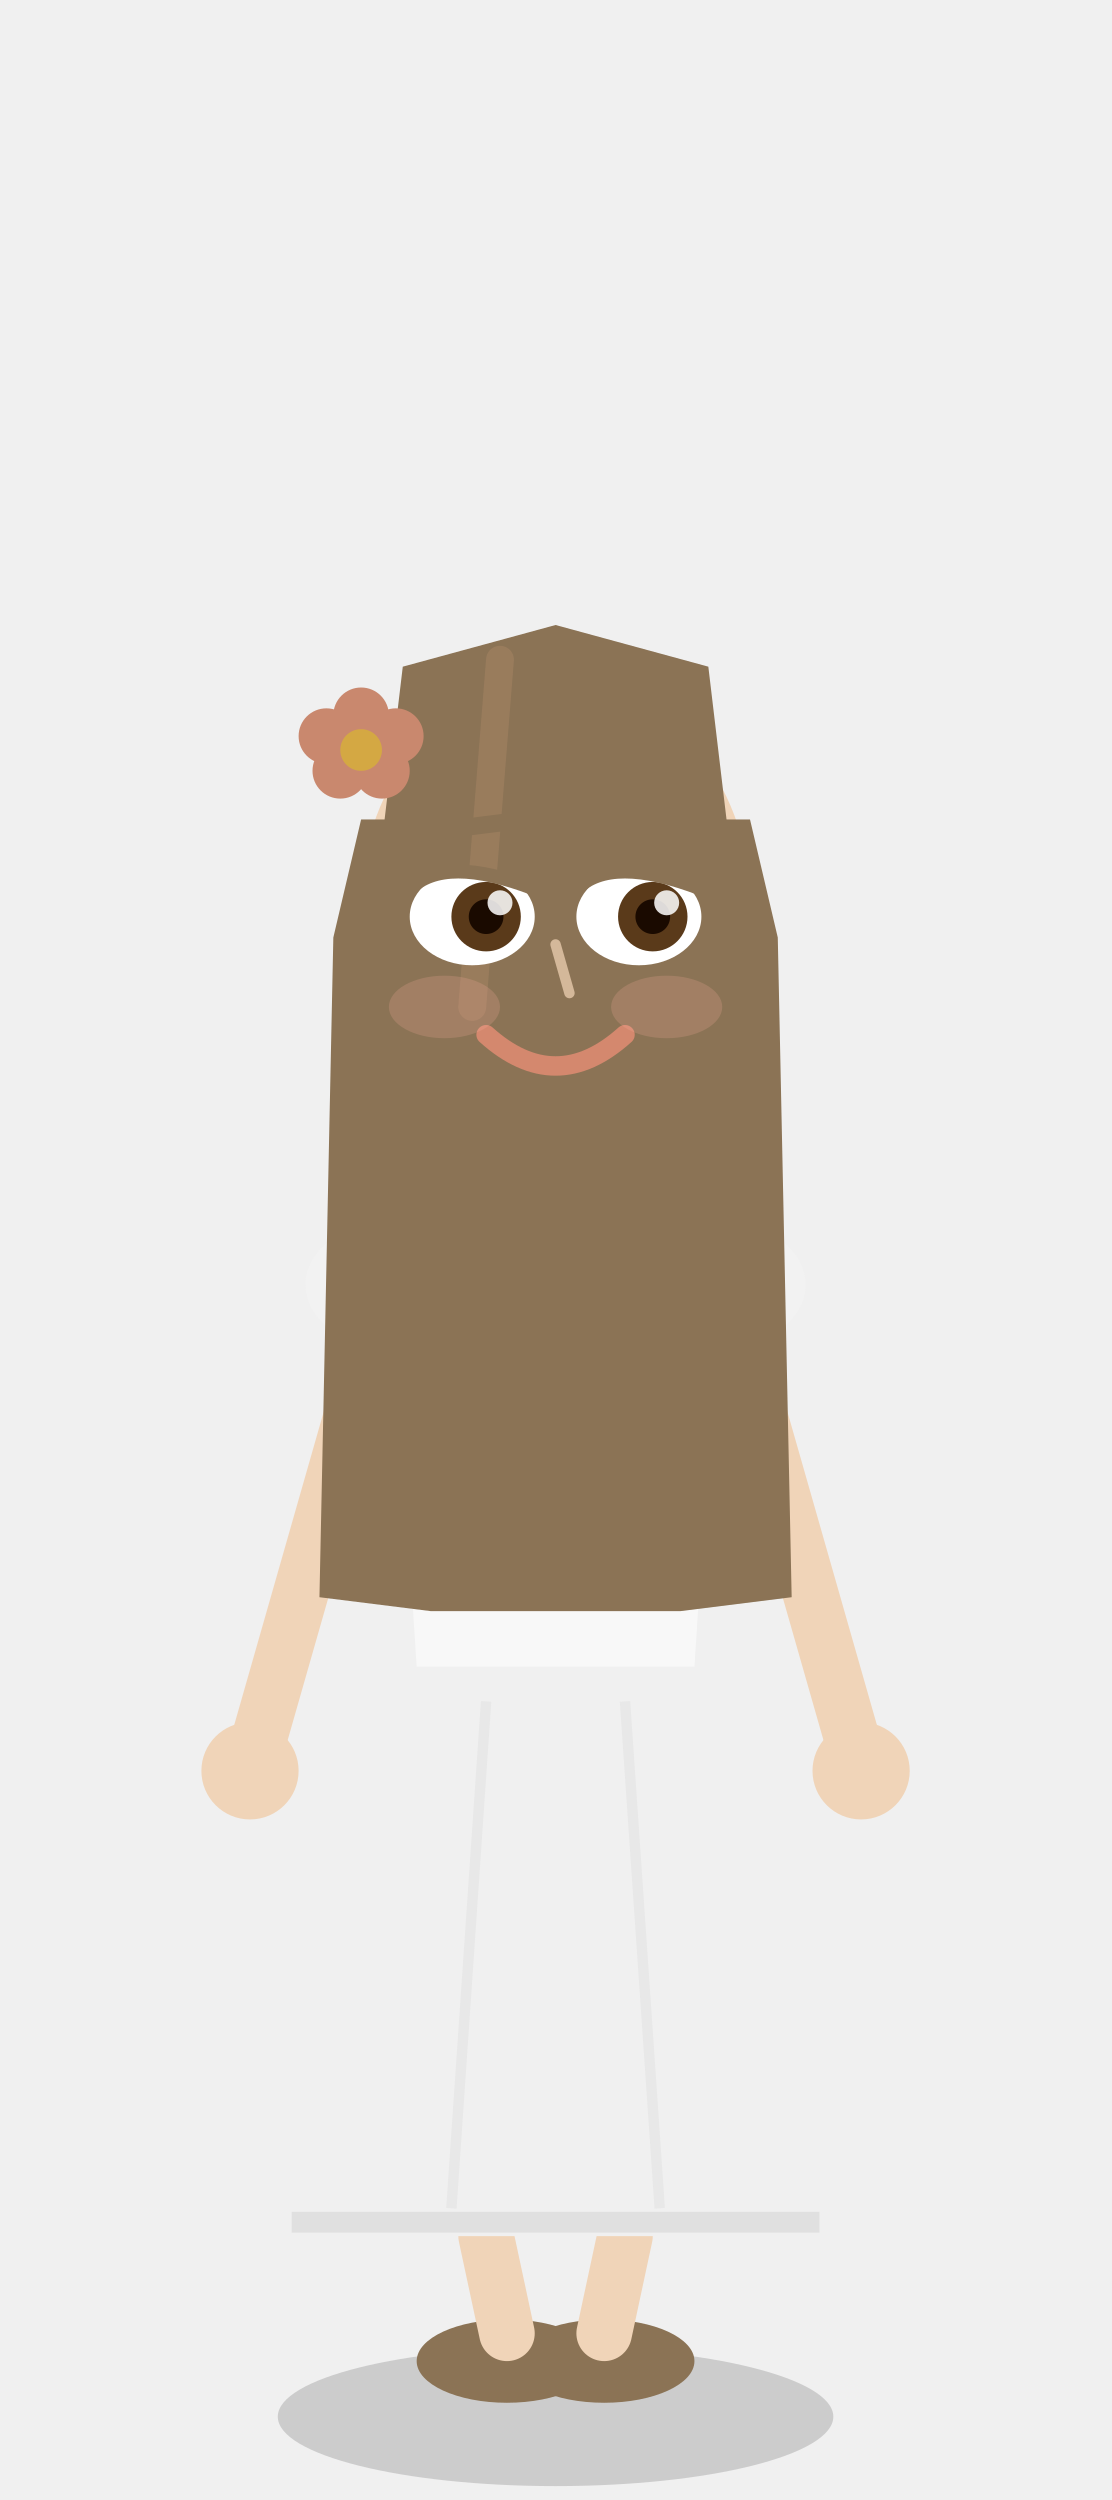
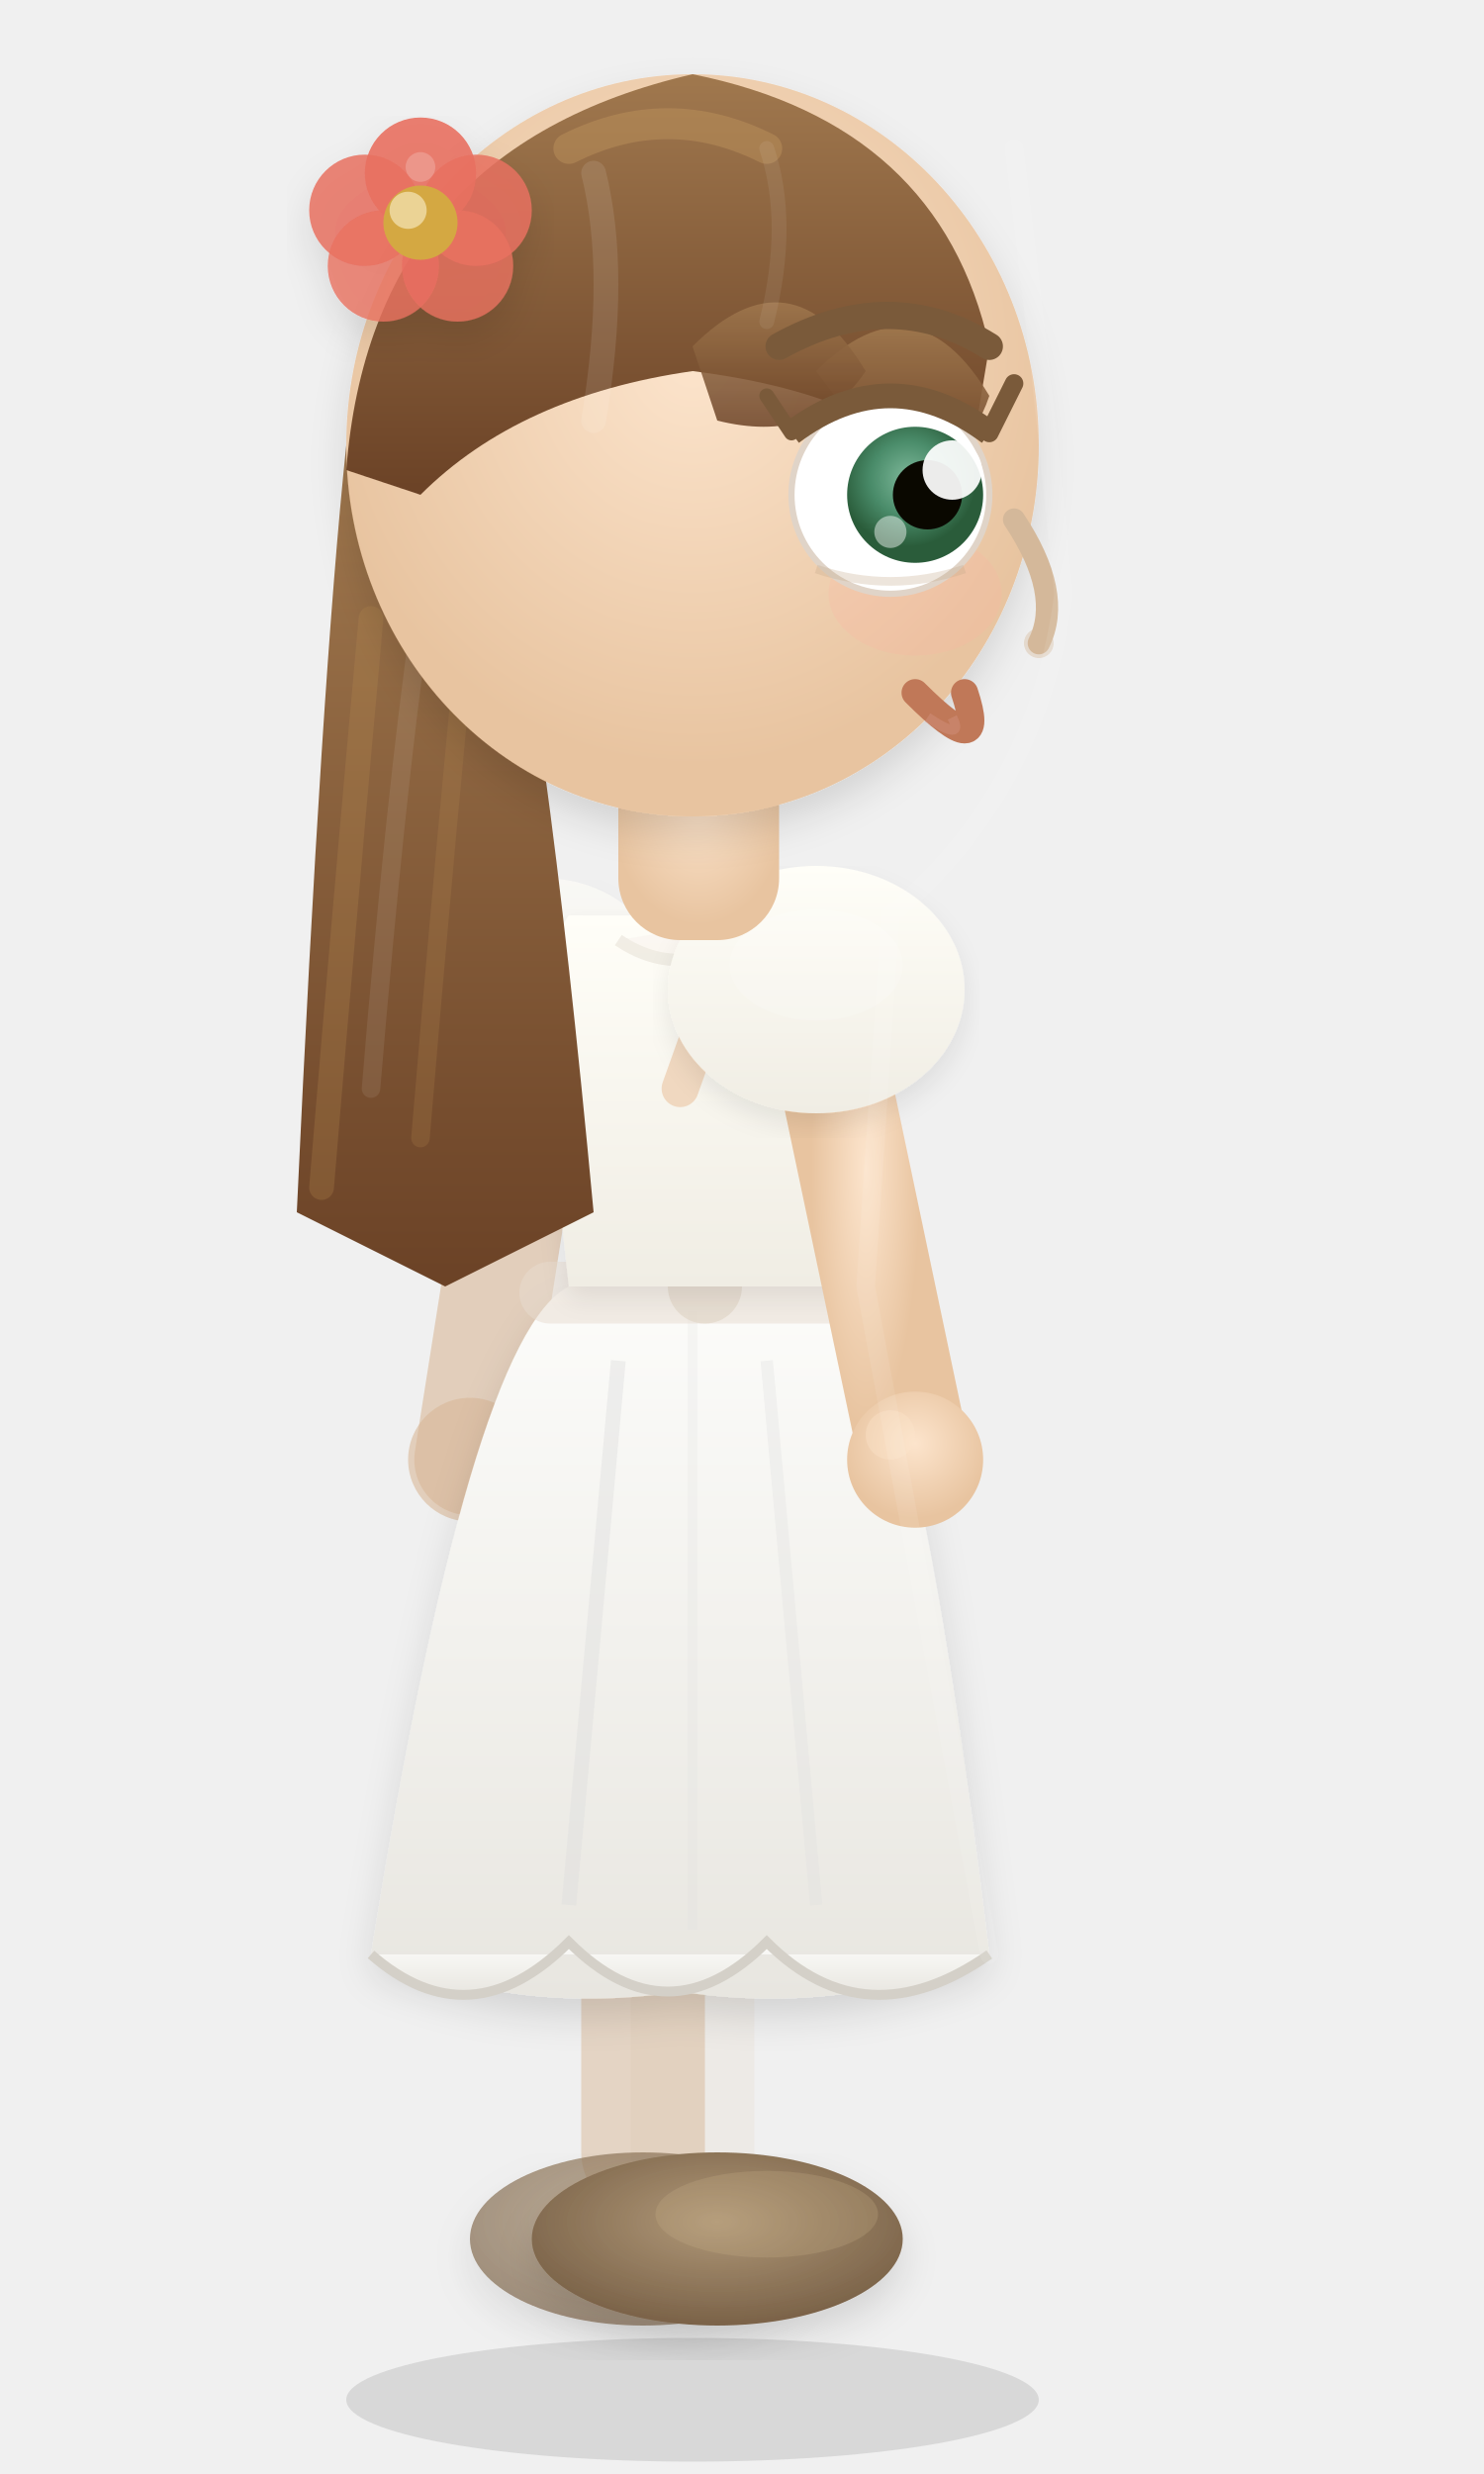
- <svg xmlns="http://www.w3.org/2000/svg" viewBox="0 0 160 360">
-   <g id="shadow">
-     <ellipse cx="80" cy="348" rx="40" ry="10" fill="black" opacity="0.15" />
+ <svg xmlns="http://www.w3.org/2000/svg" viewBox="0 0 120 200">
+   <defs>
+     <radialGradient id="skin" cx="50%" cy="38%" r="55%">
+       <stop offset="0%" stop-color="#fce4cc" />
+       <stop offset="100%" stop-color="#e8c4a0" />
+     </radialGradient>
+     <linearGradient id="hair" x1="0" y1="0" x2="0" y2="1">
+       <stop offset="0%" stop-color="#a0784e" />
+       <stop offset="100%" stop-color="#6b4226" />
+     </linearGradient>
+     <radialGradient id="iris" cx="45%" cy="38%" r="50%">
+       <stop offset="0%" stop-color="#7eb89a" />
+       <stop offset="55%" stop-color="#4a8c6a" />
+       <stop offset="100%" stop-color="#2a5c3a" />
+     </radialGradient>
+     <linearGradient id="dress" x1="0" y1="0" x2="0" y2="1">
+       <stop offset="0%" stop-color="#fcfcfa" />
+       <stop offset="100%" stop-color="#e8e6e0" />
+     </linearGradient>
+     <linearGradient id="blouse" x1="0" y1="0" x2="0" y2="1">
+       <stop offset="0%" stop-color="#fffef8" />
+       <stop offset="100%" stop-color="#f0ede4" />
+     </linearGradient>
+     <radialGradient id="shoe" cx="50%" cy="40%" r="60%">
+       <stop offset="0%" stop-color="#b09878" />
+       <stop offset="100%" stop-color="#7a6248" />
+     </radialGradient>
+     <filter id="glow" x="-20%" y="-20%" width="140%" height="140%">
+       <feGaussianBlur stdDeviation="1.2" result="blur" />
+       <feComposite in="SourceGraphic" in2="blur" operator="over" />
+     </filter>
+     <filter id="shadow" x="-10%" y="-10%" width="120%" height="130%">
+       <feDropShadow dx="0" dy="1.5" stdDeviation="1.5" flood-color="#000" flood-opacity="0.12" />
+     </filter>
+     <filter id="inner_shadow" x="-5%" y="-5%" width="110%" height="115%">
+       <feDropShadow dx="0" dy="1" stdDeviation="1" flood-color="#000" flood-opacity="0.08" />
+     </filter>
+   </defs>
+   <ellipse cx="56" cy="194" rx="28" ry="5" fill="#000" opacity="0.1" />
+   <line x1="44" y1="80" x2="38" y2="118" stroke="#d8b898" stroke-width="9" stroke-linecap="round" opacity="0.6" />
+   <circle cx="38" cy="118" r="5" fill="#d8b898" opacity="0.6" />
+   <ellipse cx="44" cy="80" rx="10" ry="9" fill="url(#blouse)" filter="url(#inner_shadow)" opacity="0.6" />
+   <line x1="52" y1="153" x2="52" y2="174" stroke="#d8b898" stroke-width="10" stroke-linecap="round" opacity="0.5" />
+   <line x1="56" y1="153" x2="56" y2="174" stroke="url(#skin)" stroke-width="10" stroke-linecap="round" />
+   <line x1="56" y1="153" x2="56" y2="174" stroke="#d8b898" stroke-width="10" stroke-linecap="round" opacity="0.12" />
+   <ellipse cx="52" cy="181" rx="14" ry="7" fill="url(#shoe)" filter="url(#shadow)" opacity="0.7" />
+   <ellipse cx="58" cy="181" rx="15" ry="7" fill="url(#shoe)" filter="url(#shadow)" />
+   <ellipse cx="62" cy="179" rx="9" ry="3.5" fill="#c8b088" opacity="0.25" />
+   <path d="M30,158 Q38,108 46,104 L68,104 Q74,108 80,158 Q68,163 55,161 Q42,163 30,158Z" fill="url(#dress)" filter="url(#shadow)" />
+   <path d="M30,158 Q38,165 46,157 Q54,165 62,157 Q70,165 80,158" fill="url(#dress)" stroke="#d4d0c8" stroke-width="0.8" />
+   <line x1="50" y1="110" x2="46" y2="154" stroke="#ddd" stroke-width="1.2" opacity="0.4" />
+   <line x1="62" y1="110" x2="66" y2="154" stroke="#ddd" stroke-width="1" opacity="0.3" />
+   <line x1="56" y1="106" x2="56" y2="156" stroke="#ddd" stroke-width="0.8" opacity="0.2" />
+   <rect x="42" y="102" width="30" height="5" rx="2.5" fill="#e8dcd0" opacity="0.5" />
+   <circle cx="57" cy="104" r="3" fill="#e0d4c4" opacity="0.6" />
+   <path d="M52,104 Q54,100 57,104 Q60,100 62,104" fill="#e0d4c4" opacity="0.5" />
+   <path d="M46,104 Q43,78 46,74 L68,74 Q72,78 70,104Z" fill="url(#blouse)" filter="url(#inner_shadow)" />
+   <path d="M60,74 L55,88" stroke="#f0d8c0" stroke-width="3" fill="none" stroke-linecap="round" />
+   <path d="M50,76 Q56,80 62,74" stroke="#e8e2d8" stroke-width="1" fill="#f8f4ee" opacity="0.6" />
+   <line x1="66" y1="80" x2="74" y2="118" stroke="url(#skin)" stroke-width="9" stroke-linecap="round" />
+   <circle cx="74" cy="118" r="5.5" fill="url(#skin)" />
+   <circle cx="72" cy="116" r="2" fill="#fce4cc" opacity="0.35" />
+   <ellipse cx="66" cy="80" rx="12" ry="10" fill="url(#blouse)" filter="url(#inner_shadow)" />
+   <ellipse cx="66" cy="78" rx="7" ry="4.5" fill="white" opacity="0.15" />
+   <rect x="50" y="58" width="13" height="18" fill="url(#skin)" rx="5" />
+   <path d="M28,36 Q26,55 24,98 L36,104 L48,98 Q44,55 40,40 Z" fill="url(#hair)" />
+   <path d="M30,50 Q28,72 26,96" stroke="#b88a50" stroke-width="2" fill="none" stroke-linecap="round" opacity="0.25" />
+   <path d="M38,48 Q36,68 34,92" stroke="#b88a50" stroke-width="1.5" fill="none" stroke-linecap="round" opacity="0.2" />
+   <path d="M34,50 Q32,64 30,88" stroke="white" stroke-width="1.5" fill="none" stroke-linecap="round" opacity="0.08" />
+   <ellipse cx="56" cy="36" rx="28" ry="30" fill="url(#skin)" filter="url(#shadow)" />
+   <ellipse cx="74" cy="48" rx="7" ry="5" fill="#ffb0a0" opacity="0.2" />
+   <ellipse cx="54" cy="18" rx="14" ry="8" fill="white" opacity="0.07" />
+   <path d="M28,38 Q30,12 56,6 Q76,10 80,28 L78,40 Q72,32 56,30 Q42,32 34,40 Z" fill="url(#hair)" />
+   <path d="M66,30 Q74,22 80,32 Q78,38 72,38 Z" fill="url(#hair)" opacity="0.9" />
+   <path d="M56,28 Q64,20 70,30 Q66,36 58,34 Z" fill="url(#hair)" opacity="0.85" />
+   <path d="M46,12 Q54,8 62,12" stroke="#c49860" stroke-width="2.5" fill="none" stroke-linecap="round" opacity="0.4" />
+   <path d="M48,14 Q50,22 48,34" stroke="white" stroke-width="2" fill="none" stroke-linecap="round" opacity="0.1" />
+   <path d="M62,12 Q64,18 62,26" stroke="white" stroke-width="1.2" fill="none" stroke-linecap="round" opacity="0.07" />
+   <ellipse cx="72" cy="40" rx="8" ry="8" fill="white" stroke="#e0d4c8" stroke-width="0.5" />
+   <circle cx="74" cy="40" r="5.5" fill="url(#iris)" />
+   <circle cx="75" cy="40" r="2.8" fill="#0a0800" />
+   <circle cx="77" cy="38" r="2.4" fill="white" opacity="0.92" />
+   <circle cx="72" cy="43" r="1.3" fill="white" opacity="0.45" />
+   <path d="M64,35 Q72,29 80,35" stroke="#7a5a3a" stroke-width="2" fill="none" />
+   <path d="M80,35 L82,31" stroke="#7a5a3a" stroke-width="1.5" stroke-linecap="round" />
+   <path d="M64,35 L62,32" stroke="#7a5a3a" stroke-width="1.2" stroke-linecap="round" />
+   <path d="M66,46 Q72,48 78,46" stroke="#c4a888" stroke-width="0.7" fill="none" opacity="0.3" />
+   <path d="M63,28 Q72,23 80,28" stroke="#7a5a3a" stroke-width="2.2" fill="none" stroke-linecap="round" />
+   <path d="M82,42 Q86,48 84,52" stroke="#d4b89a" stroke-width="1.8" fill="none" stroke-linecap="round" />
+   <circle cx="84" cy="52" r="1.2" fill="#d4b89a" opacity="0.4" />
+   <path d="M74,56 Q80,62 78,56" stroke="#c07858" stroke-width="2.2" fill="none" stroke-linecap="round" />
+   <path d="M75,58 Q78,60 77,58" stroke="#d8988a" stroke-width="0.8" fill="none" opacity="0.35" />
+   <g transform="translate(34,18)" filter="url(#shadow)">
+     <circle cx="0" cy="-4" r="4.5" fill="#e87060" opacity="0.9" />
+     <circle cx="-4.5" cy="-1" r="4.5" fill="#e87060" opacity="0.85" />
+     <circle cx="4.5" cy="-1" r="4.5" fill="#e87060" opacity="0.85" />
+     <circle cx="-3" cy="3.5" r="4.5" fill="#e87060" opacity="0.8" />
+     <circle cx="3" cy="3.5" r="4.5" fill="#e87060" opacity="0.8" />
+     <circle cx="0" cy="0" r="3" fill="#d4a843" />
+     <circle cx="-1" cy="-1" r="1.5" fill="#f5e6b8" opacity="0.7" />
+     <circle cx="0" cy="-4.5" r="1.2" fill="white" opacity="0.2" />
  </g>
-   <ellipse cx="73" cy="340" rx="13" ry="6" fill="#8b7355" />
-   <ellipse cx="87" cy="340" rx="13" ry="6" fill="#8b7355" />
-   <line x1="70" y1="322" x2="73" y2="336" stroke="#f0d4b8" stroke-width="8" stroke-linecap="round" />
-   <line x1="90" y1="322" x2="87" y2="336" stroke="#f0d4b8" stroke-width="8" stroke-linecap="round" />
-   <polygon points="40,322 60,240 100,240 120,322" fill="#f0f0f0" />
-   <line x1="42" y1="320" x2="118" y2="320" stroke="#e0e0e0" stroke-width="3" />
-   <line x1="70" y1="245" x2="65" y2="318" stroke="#e0e0e0" stroke-width="1.5" opacity="0.5" />
-   <line x1="90" y1="245" x2="95" y2="318" stroke="#e0e0e0" stroke-width="1.5" opacity="0.5" />
-   <polygon points="60,240 56,178 104,178 100,240" fill="#f8f8f8" />
-   <path d="M80,178 L70,200" stroke="#f0d4b8" stroke-width="4" fill="none" />
-   <path d="M80,178 L90,200" stroke="#f0d4b8" stroke-width="4" fill="none" />
-   <line x1="56" y1="185" x2="36" y2="255" stroke="#f0d4b8" stroke-width="8" stroke-linecap="round" />
-   <line x1="104" y1="185" x2="124" y2="255" stroke="#f0d4b8" stroke-width="8" stroke-linecap="round" />
-   <circle cx="36" cy="255" r="7" fill="#f0d4b8" />
-   <circle cx="124" cy="255" r="7" fill="#f0d4b8" />
-   <ellipse cx="56" cy="185" rx="12" ry="9" fill="#f2f2f2" />
-   <ellipse cx="104" cy="185" rx="12" ry="9" fill="#f2f2f2" />
-   <rect x="74" y="155" width="12" height="25" fill="#f0d4b8" rx="3" />
-   <ellipse cx="80" cy="130" rx="28" ry="32" fill="#f0d4b8" />
-   <polygon points="52,118 48,135 46,230 62,232 98,232 114,230 112,135 108,118" fill="#8b7355" />
-   <polygon points="53,138 58,96 80,90 102,96 107,138" fill="#8b7355" />
-   <line x1="72" y1="95" x2="68" y2="145" stroke="#a08060" stroke-width="4" stroke-linecap="round" opacity="0.7" />
-   <ellipse cx="68" cy="132" rx="9" ry="7" fill="white" />
-   <ellipse cx="92" cy="132" rx="9" ry="7" fill="white" />
-   <circle cx="70" cy="132" r="5" fill="#5a3a1a" />
-   <circle cx="94" cy="132" r="5" fill="#5a3a1a" />
-   <circle cx="70" cy="132" r="2.5" fill="#1a0a00" />
-   <circle cx="94" cy="132" r="2.5" fill="#1a0a00" />
-   <circle cx="72" cy="130" r="1.8" fill="white" opacity="0.85" />
-   <circle cx="96" cy="130" r="1.8" fill="white" opacity="0.85" />
-   <path d="M59,128 Q64,123 77,128" stroke="#8b7355" stroke-width="2" fill="none" />
-   <path d="M83,128 Q88,123 101,128" stroke="#8b7355" stroke-width="2" fill="none" />
-   <line x1="60" y1="120" x2="76" y2="118" stroke="#8b7355" stroke-width="2.5" stroke-linecap="round" />
-   <line x1="84" y1="118" x2="100" y2="120" stroke="#8b7355" stroke-width="2.5" stroke-linecap="round" />
-   <line x1="80" y1="136" x2="82" y2="143" stroke="#d4b89a" stroke-width="1.5" stroke-linecap="round" />
-   <path d="M70,149 Q80,158 90,149" stroke="#d4886e" stroke-width="2.8" fill="none" stroke-linecap="round" />
-   <ellipse cx="64" cy="145" rx="8" ry="4.5" fill="#ffb0a0" opacity="0.2" />
-   <ellipse cx="96" cy="145" rx="8" ry="4.5" fill="#ffb0a0" opacity="0.2" />
-   <g transform="translate(52,108)">
-     <circle cx="0" cy="-5" r="4" fill="#c9886e" />
-     <circle cx="-5" cy="-2" r="4" fill="#c9886e" />
-     <circle cx="5" cy="-2" r="4" fill="#c9886e" />
-     <circle cx="-3" cy="3" r="4" fill="#c9886e" />
-     <circle cx="3" cy="3" r="4" fill="#c9886e" />
-     <circle cx="0" cy="0" r="3" fill="#d4a843" />
-   </g>
+   <path d="M82,12 Q84,28 86,48 Q84,64 72,74 L70,104 L80,158" stroke="white" stroke-width="1.5" fill="none" opacity="0.08" stroke-linecap="round" />
</svg>
